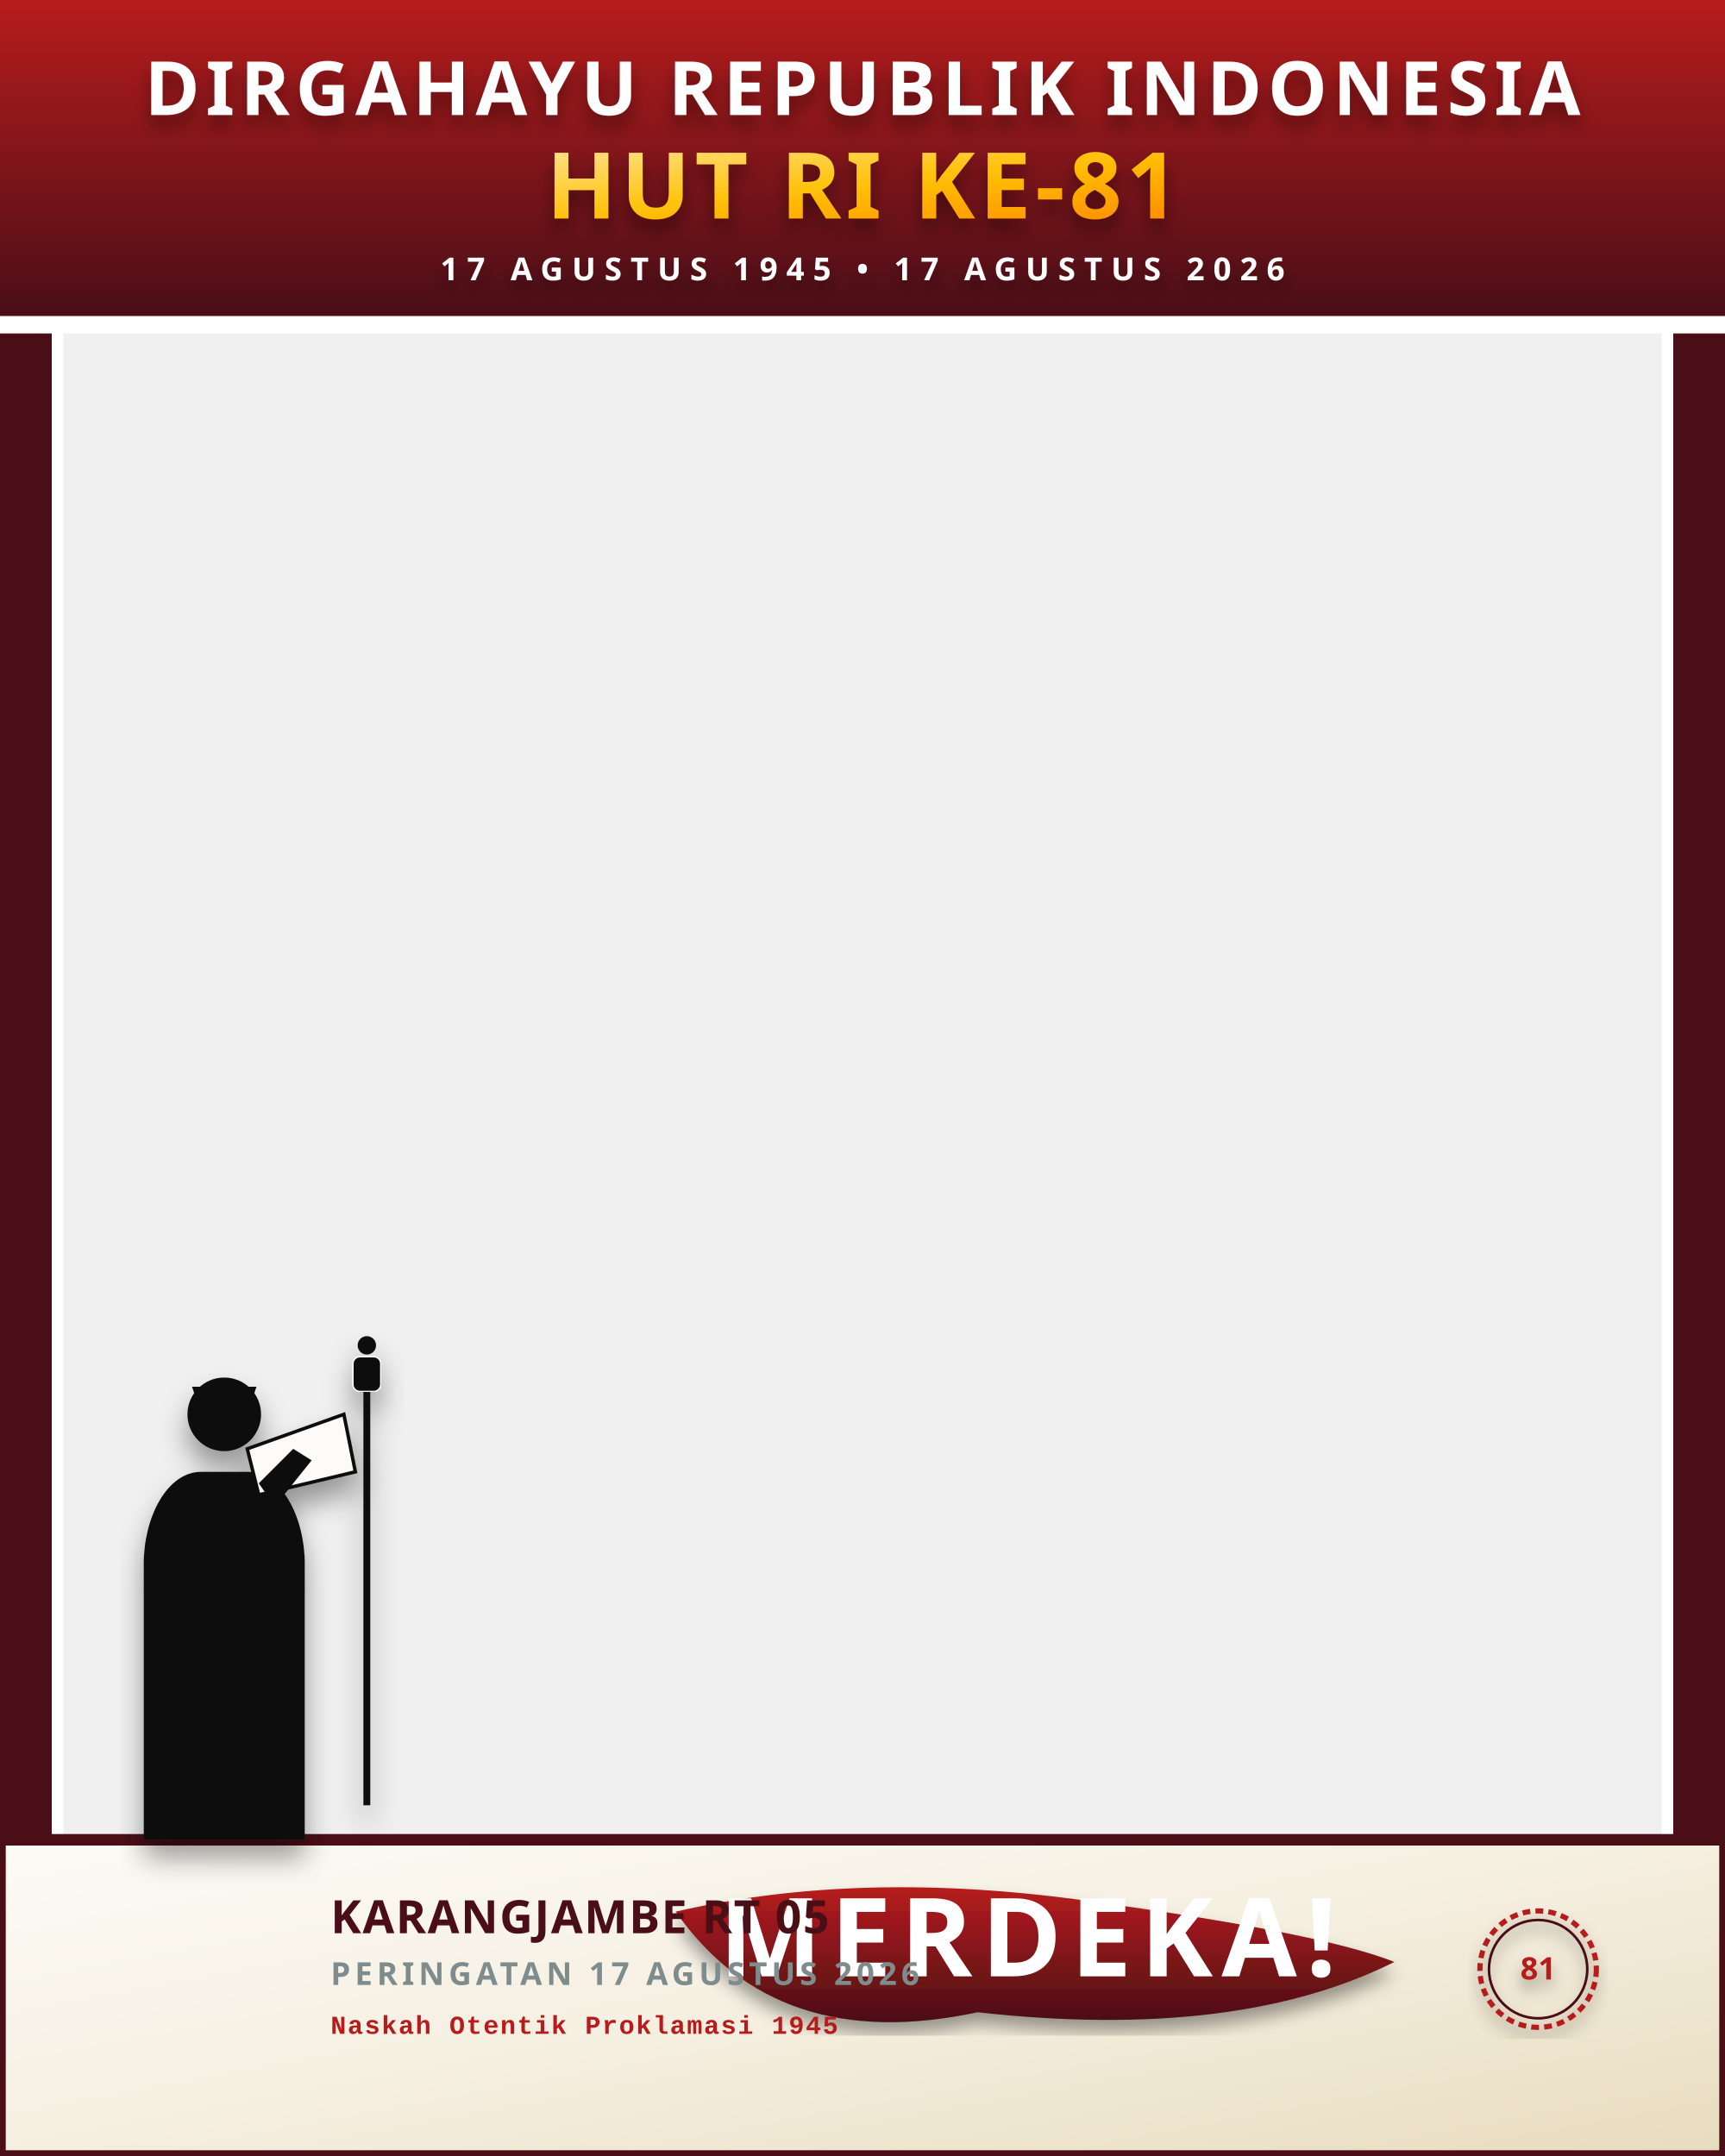
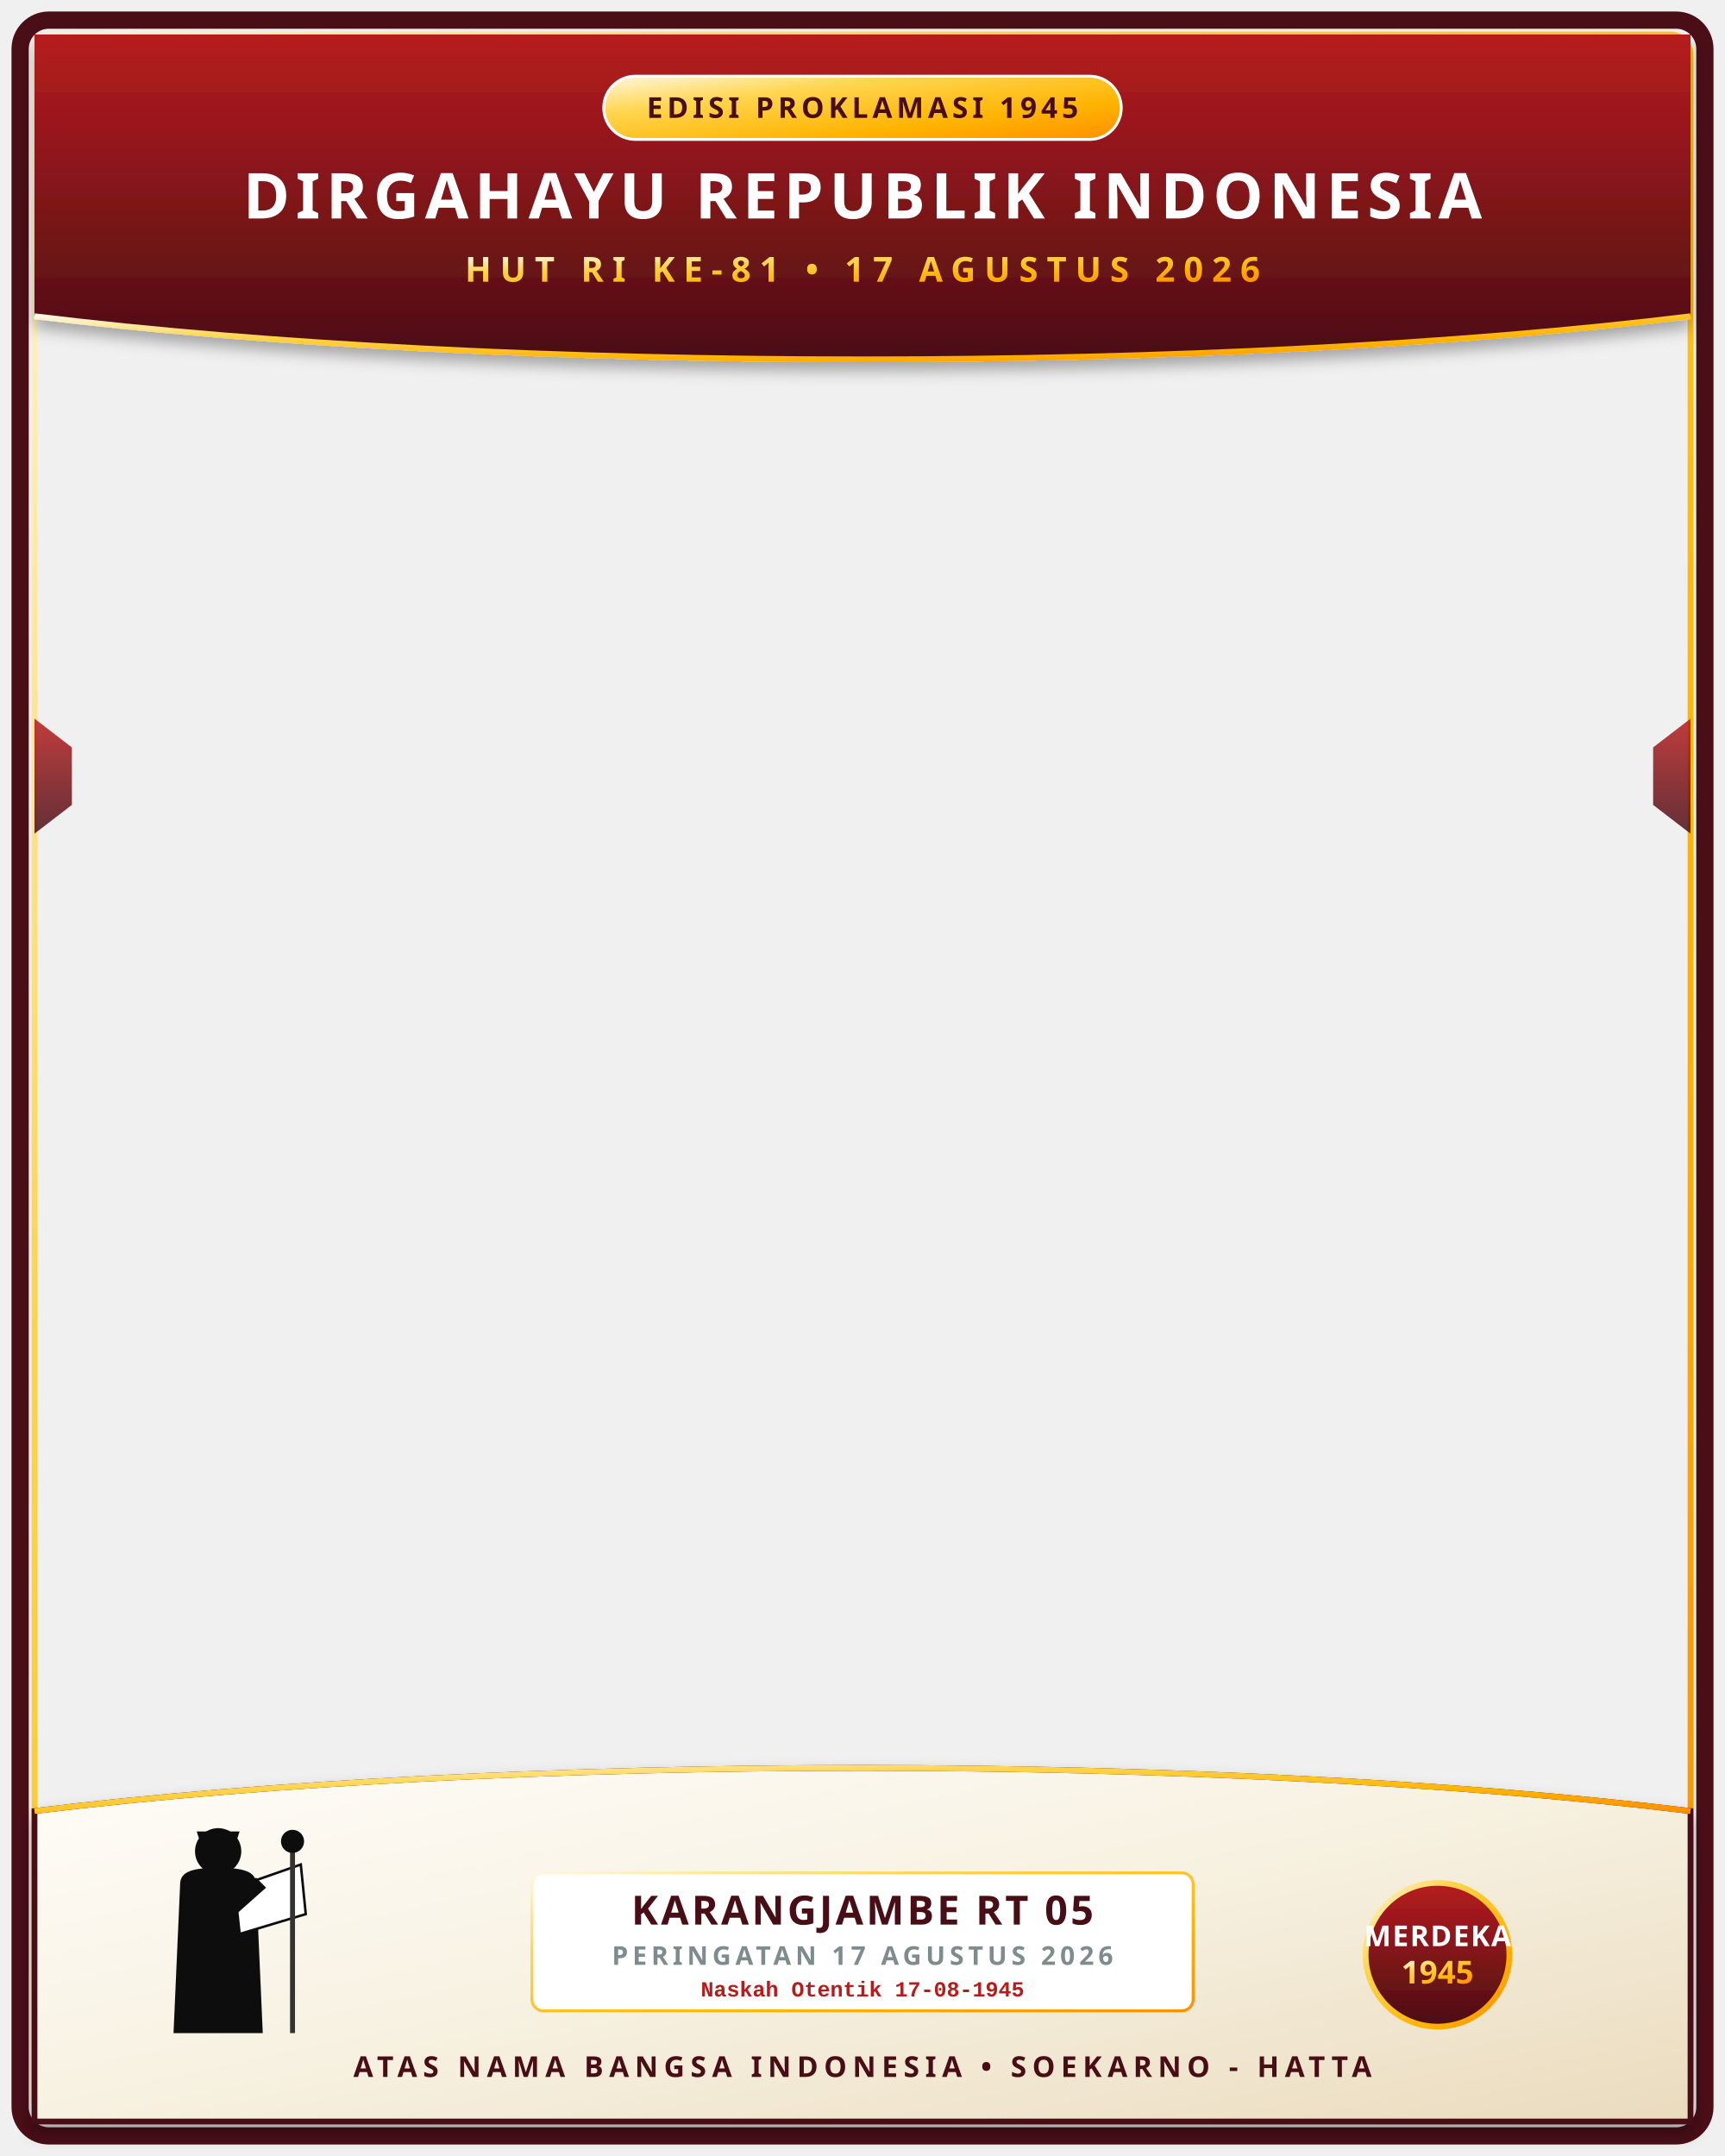
<svg xmlns="http://www.w3.org/2000/svg" viewBox="0 0 1200 1500" width="1200" height="1500">
  <defs>
    <linearGradient id="vintagePaper2" x1="0%" y1="0%" x2="100%" y2="100%">
-       <stop offset="0%" stop-color="#FDFBF7" />
-       <stop offset="50%" stop-color="#F5EFE0" />
-       <stop offset="100%" stop-color="#E8DCBF" />
+       <stop offset="0%" stop-color="#FFFDF9" />
+       <stop offset="50%" stop-color="#F7F1E1" />
+       <stop offset="100%" stop-color="#EADBBE" />
    </linearGradient>
    <linearGradient id="darkRedGrad2" x1="0%" y1="0%" x2="0%" y2="100%">
      <stop offset="0%" stop-color="#B71C1C" />
      <stop offset="100%" stop-color="#4A0E17" />
    </linearGradient>
    <linearGradient id="goldGrad2" x1="0%" y1="0%" x2="100%" y2="100%">
-       <stop offset="0%" stop-color="#FFE082" />
-       <stop offset="50%" stop-color="#FFC107" />
+       <stop offset="0%" stop-color="#FFF8E1" />
+       <stop offset="30%" stop-color="#FFD54F" />
+       <stop offset="70%" stop-color="#FFB300" />
      <stop offset="100%" stop-color="#FF8F00" />
    </linearGradient>
    <filter id="shadow2" x="-10%" y="-10%" width="120%" height="120%">
-       <feDropShadow dx="0" dy="8" stdDeviation="6" flood-color="#000" flood-opacity="0.38" />
+       <feDropShadow dx="0" dy="6" stdDeviation="5" flood-color="#000" flood-opacity="0.32" />
    </filter>
  </defs>
-   <rect x="0" y="0" width="1200" height="220" fill="url(#darkRedGrad2)" />
-   <rect x="0" y="220" width="1200" height="12" fill="#FFFFFF" />
-   <rect x="0" y="232" width="36" height="1048" fill="#4A0E17" />
-   <rect x="1164" y="232" width="36" height="1048" fill="#4A0E17" />
-   <rect x="36" y="232" width="8" height="1048" fill="#FFFFFF" />
-   <rect x="1156" y="232" width="8" height="1048" fill="#FFFFFF" />
-   <rect x="0" y="1280" width="1200" height="220" fill="url(#vintagePaper2)" stroke="#4A0E17" stroke-width="8" />
+   <rect x="14" y="14" width="1172" height="1472" rx="20" fill="none" stroke="#4A0E17" stroke-width="12" />
+   <rect x="24" y="24" width="1152" height="1452" rx="14" fill="none" stroke="url(#goldGrad2)" stroke-width="4" />
  <g filter="url(#shadow2)">
-     <text x="600" y="80" font-family="'Outfit', 'Impact', sans-serif" font-weight="900" font-size="52" fill="#FFFFFF" text-anchor="middle" letter-spacing="4">
+     <path d="M 24,24 L 1176,24 L 1176,220 C 850,260 350,260 24,220 Z" fill="url(#darkRedGrad2)" />
+     <path d="M 24,220 C 350,260 850,260 1176,220" fill="none" stroke="url(#goldGrad2)" stroke-width="4" />
+     <g transform="translate(600, 75)">
+       <rect x="-180" y="-22" width="360" height="44" rx="22" fill="url(#goldGrad2)" stroke="#FFFFFF" stroke-width="2" />
+       <text x="0" y="7" font-family="'Outfit', sans-serif" font-weight="900" font-size="20" fill="#4A0E17" text-anchor="middle" letter-spacing="3">
+         EDISI PROKLAMASI 1945
+       </text>
+     </g>
+     <text x="600" y="152" font-family="'Outfit', sans-serif" font-weight="900" font-size="44" fill="#FFFFFF" text-anchor="middle" letter-spacing="4">
      DIRGAHAYU REPUBLIK INDONESIA
    </text>
-     <text x="600" y="152" font-family="'Outfit', 'Impact', sans-serif" font-weight="900" font-size="64" fill="url(#goldGrad2)" text-anchor="middle" letter-spacing="3">
-       HUT RI KE-81
-     </text>
-     <text x="600" y="195" font-family="'Outfit', sans-serif" font-weight="700" font-size="22" fill="#FFFFFF" text-anchor="middle" letter-spacing="6">
-       17 AGUSTUS 1945 • 17 AGUSTUS 2026
+     <text x="600" y="196" font-family="'Outfit', sans-serif" font-weight="800" font-size="24" fill="url(#goldGrad2)" text-anchor="middle" letter-spacing="6">
+       HUT RI KE-81 • 17 AGUSTUS 2026
    </text>
  </g>
-   <g transform="translate(60, 1040) scale(1.6)" filter="url(#shadow2)">
-     <path d="M 50,-10 C 35,-10 25,10 25,30 L 25,150 L 95,150 L 95,30 C 95,10 85,-10 70,-10 Z" fill="#111111" />
-     <circle cx="60" cy="-35" r="16" fill="#111111" />
-     <polygon points="46,-47 74,-47 69,-32 51,-32" fill="#111111" />
-     <path d="M 70,-20 L 112,-35 L 117,-10 L 75,0 Z" fill="#FDFBF7" stroke="#111111" stroke-width="1.5" />
-     <path d="M 75,-5 L 90,-20 L 98,-15 L 82,5 Z" fill="#111111" />
-     <g transform="translate(112, -5)" fill="#424242">
-       <line x1="10" y1="-40" x2="10" y2="140" stroke="#111111" stroke-width="3" />
-       <rect x="4" y="-55" width="12" height="15" rx="3" fill="#111111" stroke="#FFFFFF" stroke-width="0.5" />
-       <circle cx="10" cy="-60" r="4" fill="#111111" />
+   <g opacity="0.85">
+     <polygon points="24,500 50,520 50,560 24,580" fill="url(#darkRedGrad2)" />
+     <polygon points="1176,500 1150,520 1150,560 1176,580" fill="url(#darkRedGrad2)" />
+   </g>
+   <g filter="url(#shadow2)">
+     <path d="M 24,1260 C 350,1220 850,1220 1176,1260 L 1176,1476 L 24,1476 Z" fill="url(#vintagePaper2)" stroke="#4A0E17" stroke-width="4" />
+     <path d="M 24,1260 C 350,1220 850,1220 1176,1260" fill="none" stroke="url(#goldGrad2)" stroke-width="4" />
+     <g transform="translate(100, 1265) scale(1.15)">
+       <circle cx="45" cy="20" r="14" fill="#111111" />
+       <polygon points="32,8 58,8 54,20 36,20" fill="#111111" />
+       <path d="M 22,40 C 22,32 30,30 45,30 C 60,30 68,32 68,40 L 72,130 L 18,130 Z" fill="#111111" />
+       <path d="M 55,42 L 95,28 L 98,58 L 58,70 Z" fill="#FFFFFF" stroke="#111111" stroke-width="1.5" />
+       <path d="M 50,45 L 68,36 L 74,42 L 56,58 Z" fill="#111111" />
+       <line x1="90" y1="20" x2="90" y2="130" stroke="#333333" stroke-width="3" />
+       <circle cx="90" cy="14" r="7" fill="#111111" />
    </g>
-   </g>
-   <g transform="translate(700, 1375)">
-     <path d="M -230,-45 Q -100,-75 60,-52 Q 220,-30 270,-10 Q 160,45 -20,25 Q -160,55 -230,-45 Z" fill="url(#darkRedGrad2)" filter="url(#shadow2)" />
-     <text x="15" y="0" font-family="'Outfit', 'Impact', sans-serif" font-weight="900" font-size="76" fill="#FFFFFF" text-anchor="middle" letter-spacing="6">
-       MERDEKA!
+     <g transform="translate(380, 1315)">
+       <rect x="-10" y="-12" width="460" height="96" rx="8" fill="#FFFFFF" stroke="url(#goldGrad2)" stroke-width="2" />
+       <text x="220" y="24" font-family="'Outfit', sans-serif" font-weight="900" font-size="28" fill="#4A0E17" text-anchor="middle" letter-spacing="2">
+         KARANGJAMBE RT 05
+       </text>
+       <text x="220" y="52" font-family="'Outfit', sans-serif" font-weight="700" font-size="18" fill="#7F8C8D" text-anchor="middle" letter-spacing="3">
+         PERINGATAN 17 AGUSTUS 2026
+       </text>
+       <text x="220" y="74" font-family="'Courier New', monospace" font-weight="800" font-size="15" fill="#B71C1C" text-anchor="middle">
+         Naskah Otentik 17-08-1945
+       </text>
+     </g>
+     <g transform="translate(1000, 1360)">
+       <circle cx="0" cy="0" r="50" fill="url(#darkRedGrad2)" stroke="url(#goldGrad2)" stroke-width="4" />
+       <text x="0" y="-6" font-family="'Outfit', sans-serif" font-weight="900" font-size="20" fill="#FFFFFF" text-anchor="middle" letter-spacing="1">
+         MERDEKA
+       </text>
+       <text x="0" y="20" font-family="'Outfit', sans-serif" font-weight="900" font-size="22" fill="url(#goldGrad2)" text-anchor="middle">
+         1945
+       </text>
+     </g>
+     <text x="600" y="1445" font-family="'Outfit', sans-serif" font-weight="800" font-size="20" fill="#4A0E17" text-anchor="middle" letter-spacing="4">
+       ATAS NAMA BANGSA INDONESIA • SOEKARNO - HATTA
    </text>
  </g>
-   <g transform="translate(230, 1315)">
-     <text x="0" y="30" font-family="'Outfit', sans-serif" font-weight="900" font-size="32" fill="#4A0E17" letter-spacing="1">
-       KARANGJAMBE RT 05
-     </text>
-     <text x="0" y="66" font-family="'Outfit', sans-serif" font-weight="800" font-size="22" fill="#7F8C8D" letter-spacing="3">
-       PERINGATAN 17 AGUSTUS 2026
-     </text>
-     <text x="0" y="100" font-family="'Courier New', monospace" font-weight="800" font-size="18" fill="#B71C1C" letter-spacing="1">
-       Naskah Otentik Proklamasi 1945
-     </text>
-   </g>
-   <g transform="translate(1070, 1370) scale(0.9)" filter="url(#shadow2)">
-     <circle cx="0" cy="0" r="45" fill="none" stroke="#B71C1C" stroke-width="4" stroke-dasharray="6, 4" />
-     <circle cx="0" cy="0" r="38" fill="none" stroke="#4A0E17" stroke-width="2" />
-     <text x="0" y="8" font-family="'Outfit', sans-serif" font-weight="900" font-size="24" fill="#B71C1C" text-anchor="middle">81</text>
-   </g>
</svg>
